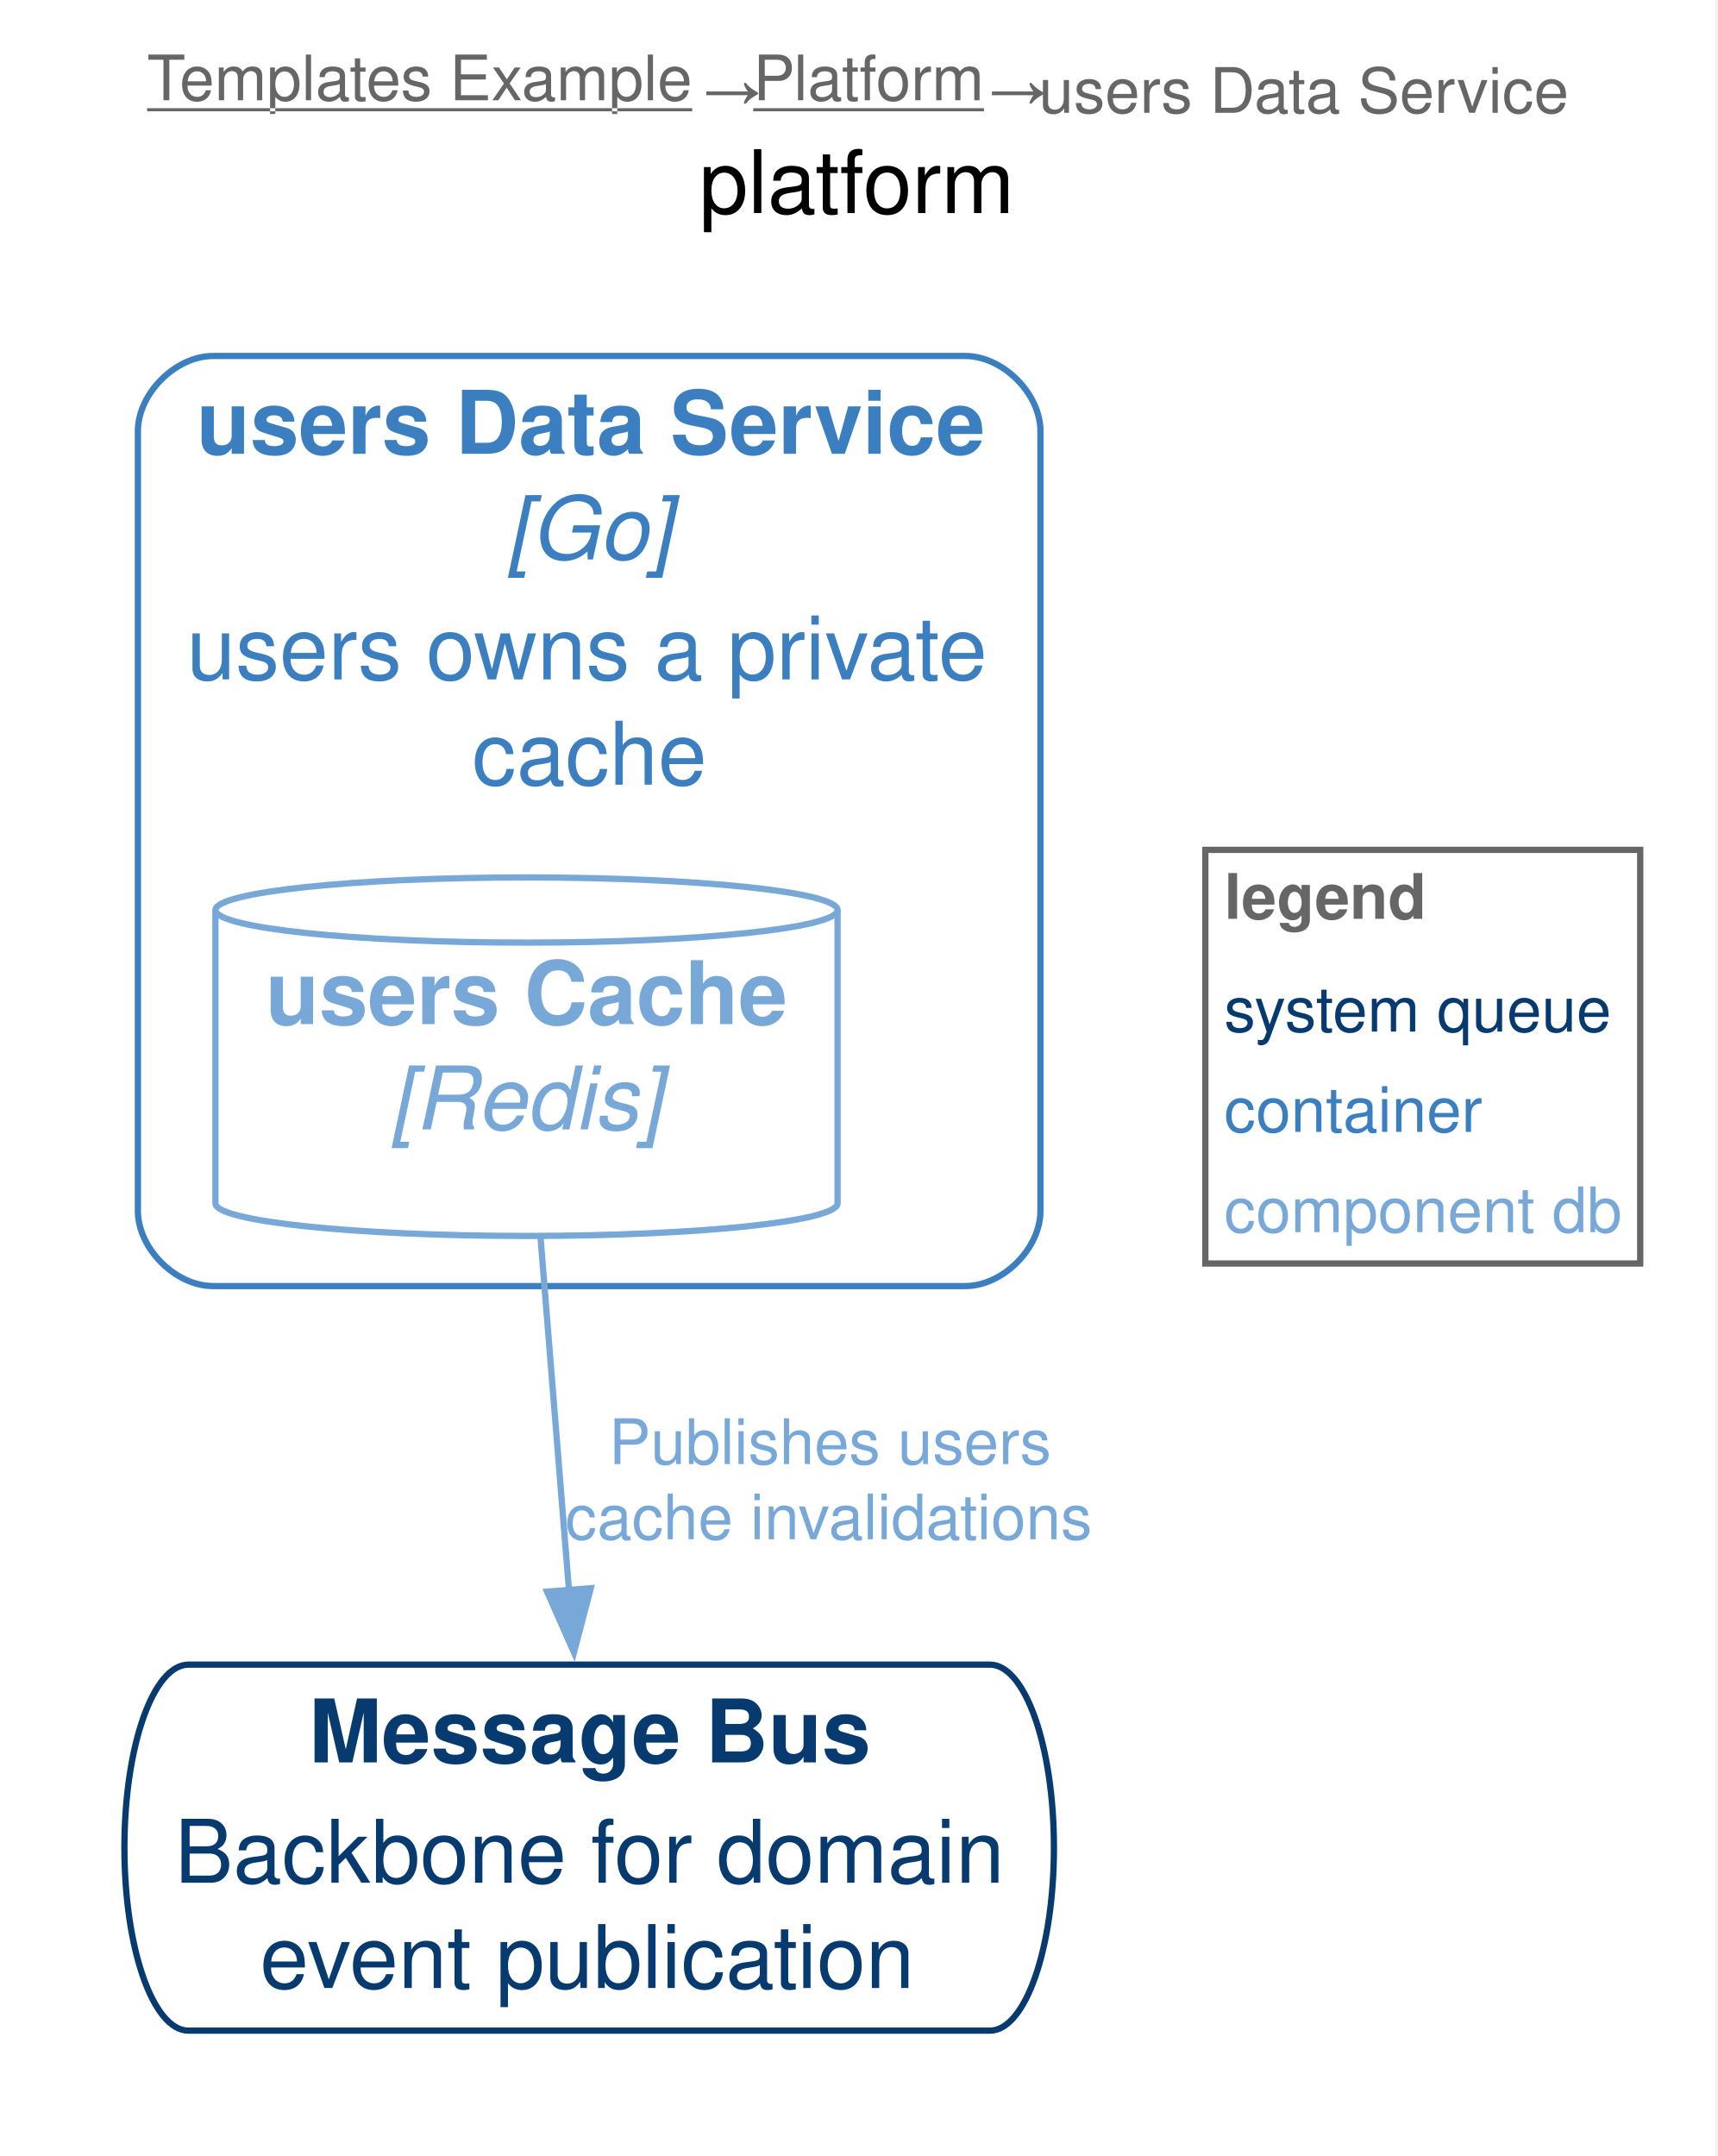
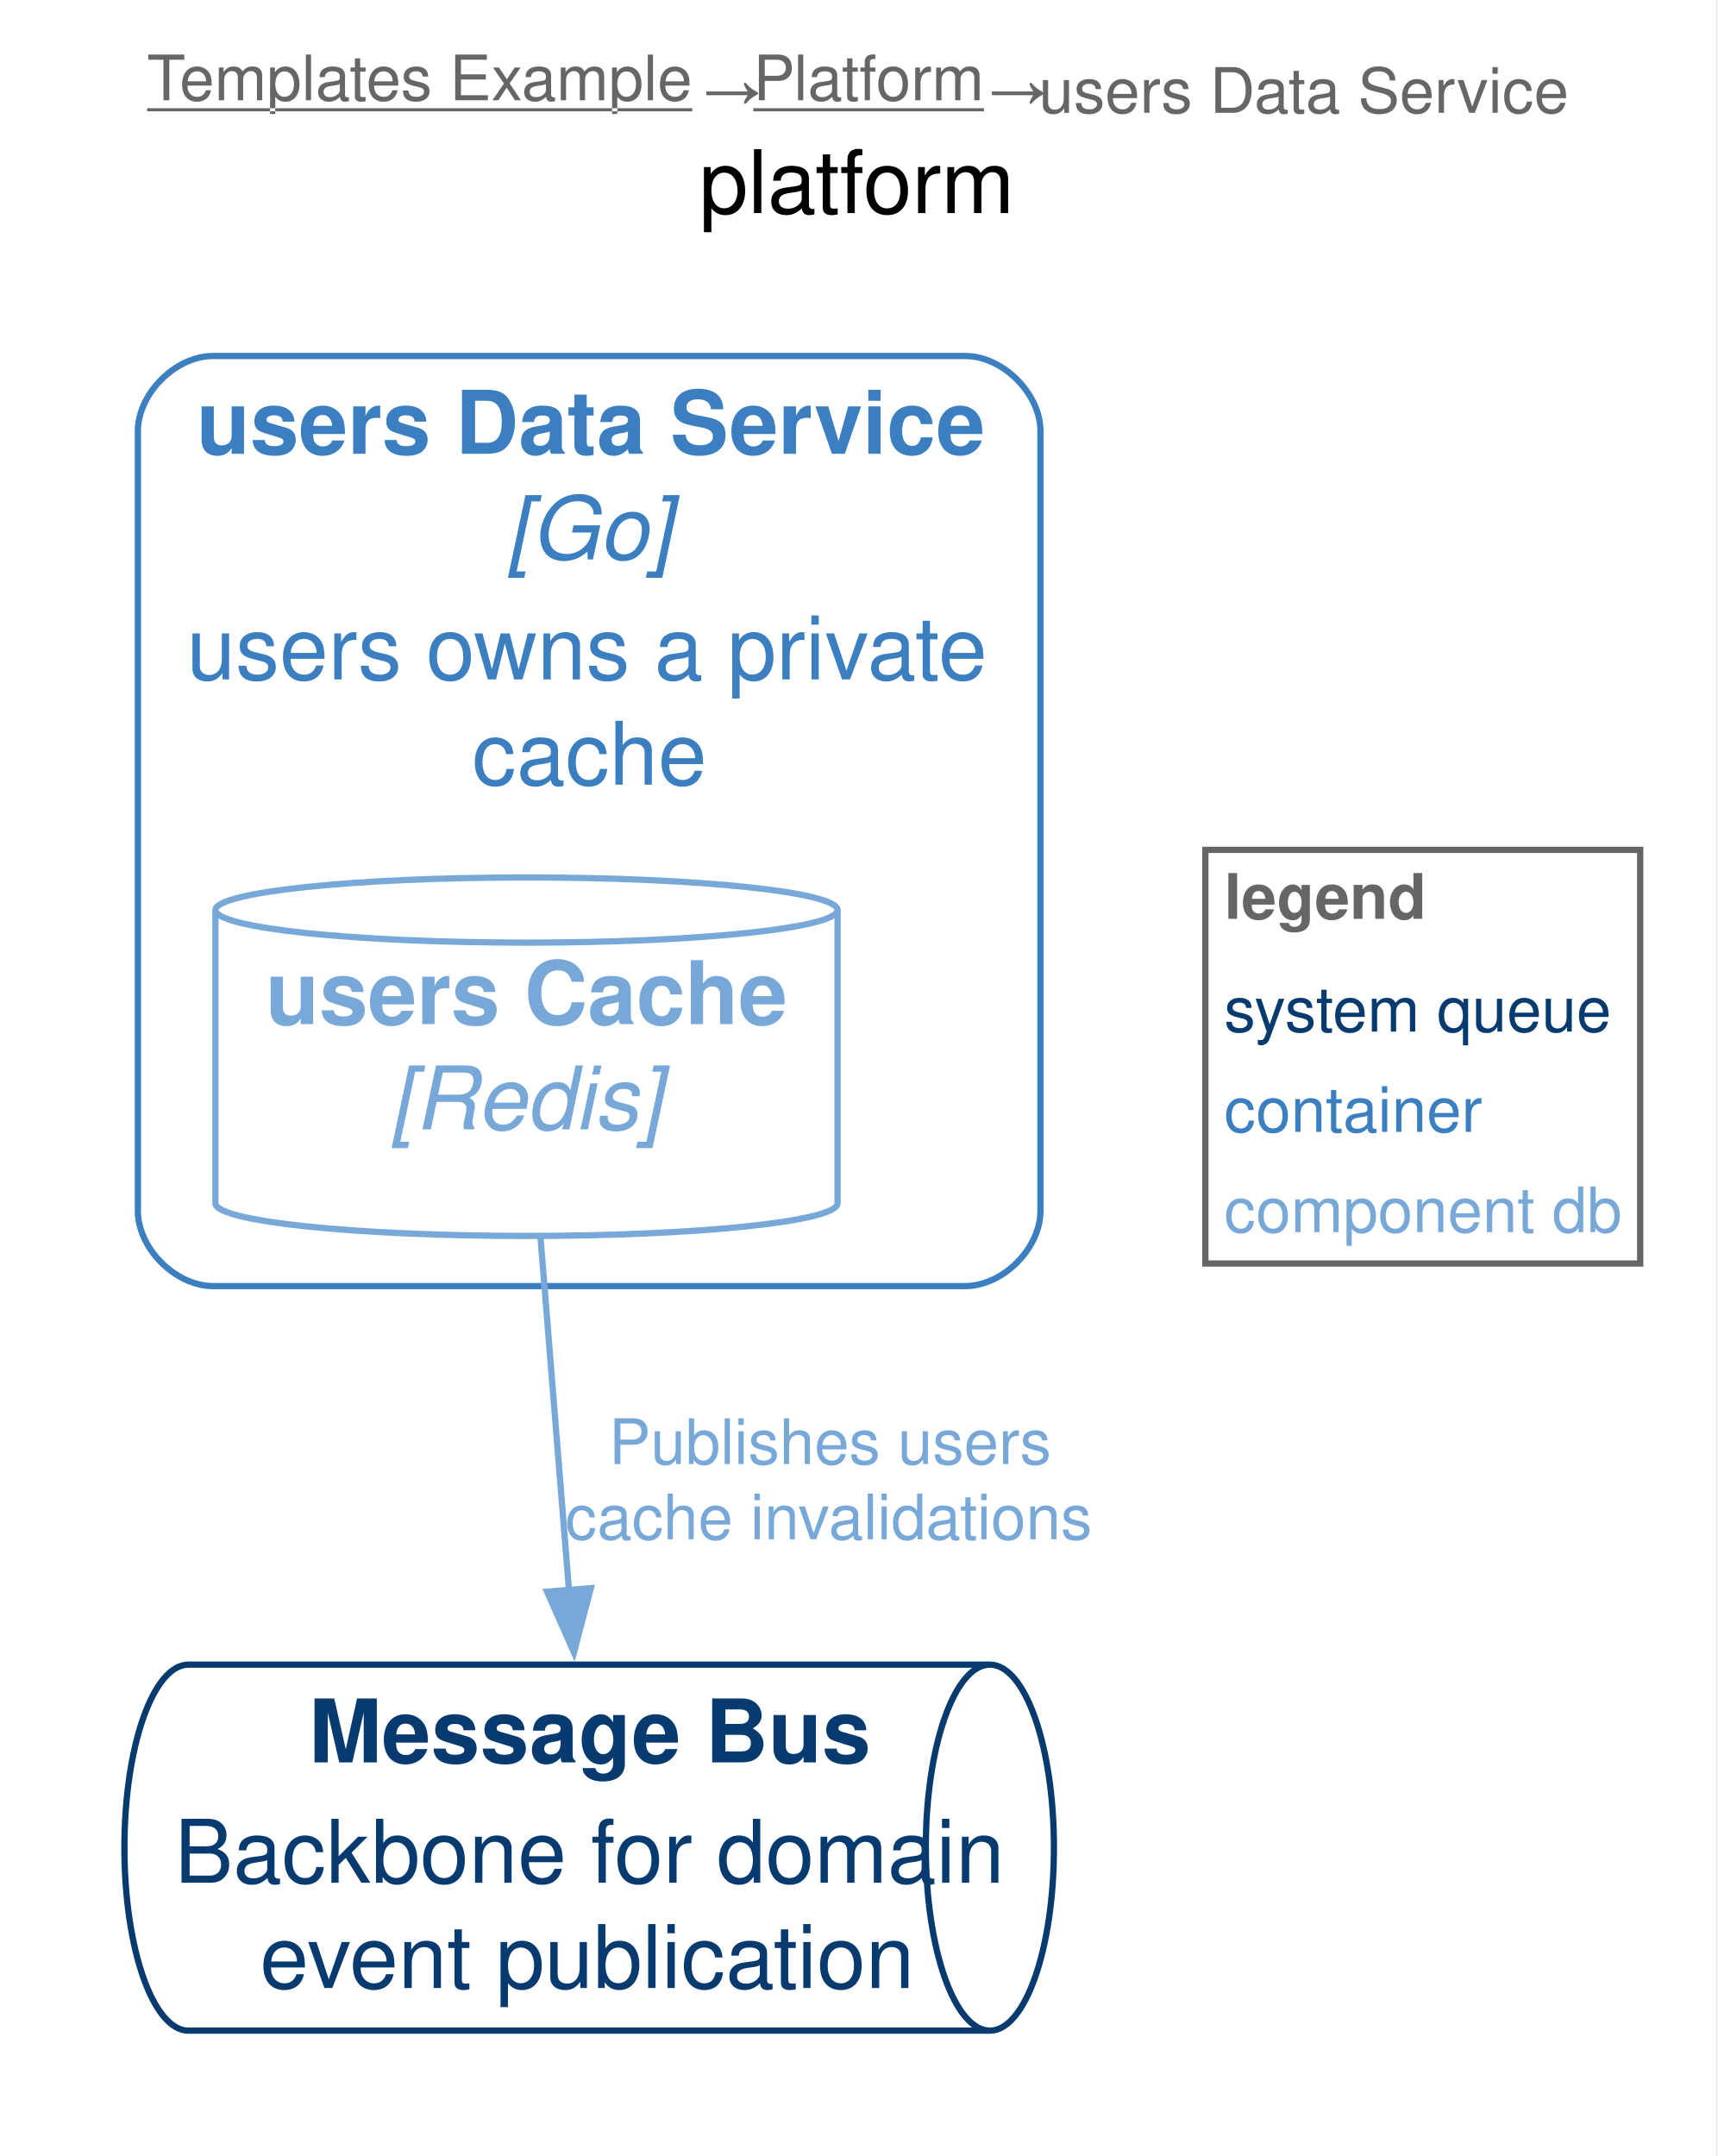
<svg xmlns="http://www.w3.org/2000/svg" xmlns:xlink="http://www.w3.org/1999/xlink" width="274pt" height="344pt" viewBox="0.00 0.00 274.00 344.00">
  <g id="graph0" class="graph" transform="scale(1 1) rotate(0) translate(4 340)">
    <polygon fill="white" stroke="none" points="-4,4 -4,-340 269.69,-340 269.69,4 -4,4" />
    <g id="a_graph0_1">
      <a xlink:href="../../06-templates.svg" xlink:title="&lt;TABLE&gt;">
        <text xml:space="preserve" text-anchor="start" x="19.47" y="-324" font-family="Helvetica,sans-Serif" text-decoration="underline" font-size="10.00" fill="#666666">Templates Example</text>
      </a>
    </g>
    <text xml:space="preserve" text-anchor="start" x="107.84" y="-322" font-family="Helvetica,sans-Serif" font-size="10.00" fill="#666666">→</text>
    <g id="a_graph0_2">
      <a xlink:href="../platform.svg" xlink:title="&lt;TABLE&gt;">
        <text xml:space="preserve" text-anchor="start" x="116.17" y="-324" font-family="Helvetica,sans-Serif" text-decoration="underline" font-size="10.00" fill="#666666">Platform</text>
      </a>
    </g>
    <text xml:space="preserve" text-anchor="start" x="153.41" y="-322" font-family="Helvetica,sans-Serif" font-size="10.00" fill="#666666">→</text>
    <text xml:space="preserve" text-anchor="start" x="161.74" y="-322" font-family="Helvetica,sans-Serif" font-size="10.00" fill="#666666">users Data Service</text>
    <text xml:space="preserve" text-anchor="start" x="107.56" y="-306" font-family="Helvetica,sans-Serif" font-size="14.00">platform</text>
    <g id="clust1" class="cluster">
</g>
    <g id="clust2" class="cluster">
      <path fill="none" stroke="#3c7fc0" d="M30,-134.8C30,-134.8 150,-134.8 150,-134.8 156,-134.8 162,-140.8 162,-146.8 162,-146.8 162,-271.2 162,-271.2 162,-277.2 156,-283.2 150,-283.2 150,-283.2 30,-283.2 30,-283.2 24,-283.2 18,-277.2 18,-271.2 18,-271.2 18,-146.8 18,-146.8 18,-140.8 24,-134.8 30,-134.8" />
      <text xml:space="preserve" text-anchor="start" x="27.35" y="-267.6" font-family="Helvetica,sans-Serif" font-weight="bold" font-size="14.00" fill="#3c7fc0">users Data Service</text>
      <text xml:space="preserve" text-anchor="start" x="76.77" y="-250.8" font-family="Helvetica,sans-Serif" font-style="italic" font-size="14.00" fill="#3c7fc0">[Go]</text>
      <text xml:space="preserve" text-anchor="start" x="25.8" y="-231.6" font-family="Helvetica,sans-Serif" font-size="14.00" fill="#3c7fc0">users owns a private</text>
      <text xml:space="preserve" text-anchor="start" x="71.32" y="-214.8" font-family="Helvetica,sans-Serif" font-size="14.00" fill="#3c7fc0">cache</text>
    </g>
    <g id="node1" class="node">
-       <path d="M26.07,-74.40 A10.22,29.20 0 0,0 26.07,-16.00 L153.93,-16.00 A10.22,29.20 0 0,0 153.93,-74.40 A10.22,29.20 0 1,1 153.93,-74.40 Z" fill="none" stroke="#073b6f" />
+       <path d="M26.07,-74.40 L153.93,-74.40 A10.22,29.20 0 0,1 153.93,-16.00 L26.07,-16.00 A10.22,29.20 0 0,1 26.07,-74.40 Z M153.93,-74.40 A10.22,29.20 0 0,0 153.93,-16.00" fill="none" stroke="#073b6f" />
      <text xml:space="preserve" text-anchor="start" x="45.26" y="-58.8" font-family="Helvetica,sans-Serif" font-weight="bold" font-size="14.00" fill="#073b6f">Message Bus</text>
      <text xml:space="preserve" text-anchor="start" x="23.85" y="-39.6" font-family="Helvetica,sans-Serif" font-size="14.00" fill="#073b6f">Backbone for domain</text>
      <text xml:space="preserve" text-anchor="start" x="37.46" y="-22.8" font-family="Helvetica,sans-Serif" font-size="14.00" fill="#073b6f">event publication</text>
    </g>
    <g id="node2" class="node">
      <path fill="none" stroke="#78a8d8" d="M129.63,-194.8C129.63,-197.67 107.39,-200 80,-200 52.61,-200 30.37,-197.67 30.37,-194.8 30.37,-194.8 30.37,-148 30.37,-148 30.37,-145.13 52.61,-142.8 80,-142.8 107.39,-142.8 129.63,-145.13 129.63,-148 129.63,-148 129.63,-194.8 129.63,-194.8" />
      <path fill="none" stroke="#78a8d8" d="M129.63,-194.8C129.63,-191.93 107.39,-189.6 80,-189.6 52.61,-189.6 30.37,-191.93 30.37,-194.8" />
      <text xml:space="preserve" text-anchor="start" x="38.37" y="-176.6" font-family="Helvetica,sans-Serif" font-weight="bold" font-size="14.00" fill="#78a8d8">users Cache</text>
      <text xml:space="preserve" text-anchor="start" x="58.21" y="-159.8" font-family="Helvetica,sans-Serif" font-style="italic" font-size="14.00" fill="#78a8d8">[Redis]</text>
    </g>
    <g id="edge1" class="edge">
      <path fill="none" stroke="#78a8d8" d="M82.24,-142.53C83.58,-125.9 85.3,-104.52 86.79,-86.13" />
      <polygon fill="#78a8d8" stroke="#78a8d8" points="90.26,-86.6 87.57,-76.35 83.28,-86.04 90.26,-86.6" />
      <text xml:space="preserve" text-anchor="start" x="93.14" y="-106.4" font-family="Helvetica,sans-Serif" font-size="10.00" fill="#78a8d8">Publishes users</text>
      <text xml:space="preserve" text-anchor="start" x="86.19" y="-94.4" font-family="Helvetica,sans-Serif" font-size="10.00" fill="#78a8d8">cache invalidations</text>
    </g>
    <g id="node3" class="node">
      <polygon fill="none" stroke="#666666" points="188.31,-138.4 188.31,-204.4 257.69,-204.4 257.69,-138.4 188.31,-138.4" />
      <text xml:space="preserve" text-anchor="start" x="191.31" y="-193.4" font-family="Helvetica,sans-Serif" font-weight="bold" font-size="10.00" fill="#666666">legend</text>
      <text xml:space="preserve" text-anchor="start" x="191.31" y="-175.4" font-family="Helvetica,sans-Serif" font-size="10.00" fill="#073b6f">system queue</text>
      <text xml:space="preserve" text-anchor="start" x="191.31" y="-159.4" font-family="Helvetica,sans-Serif" font-size="10.00" fill="#3c7fc0">container</text>
      <text xml:space="preserve" text-anchor="start" x="191.31" y="-143.4" font-family="Helvetica,sans-Serif" font-size="10.00" fill="#78a8d8">component db</text>
    </g>
  </g>
</svg>
